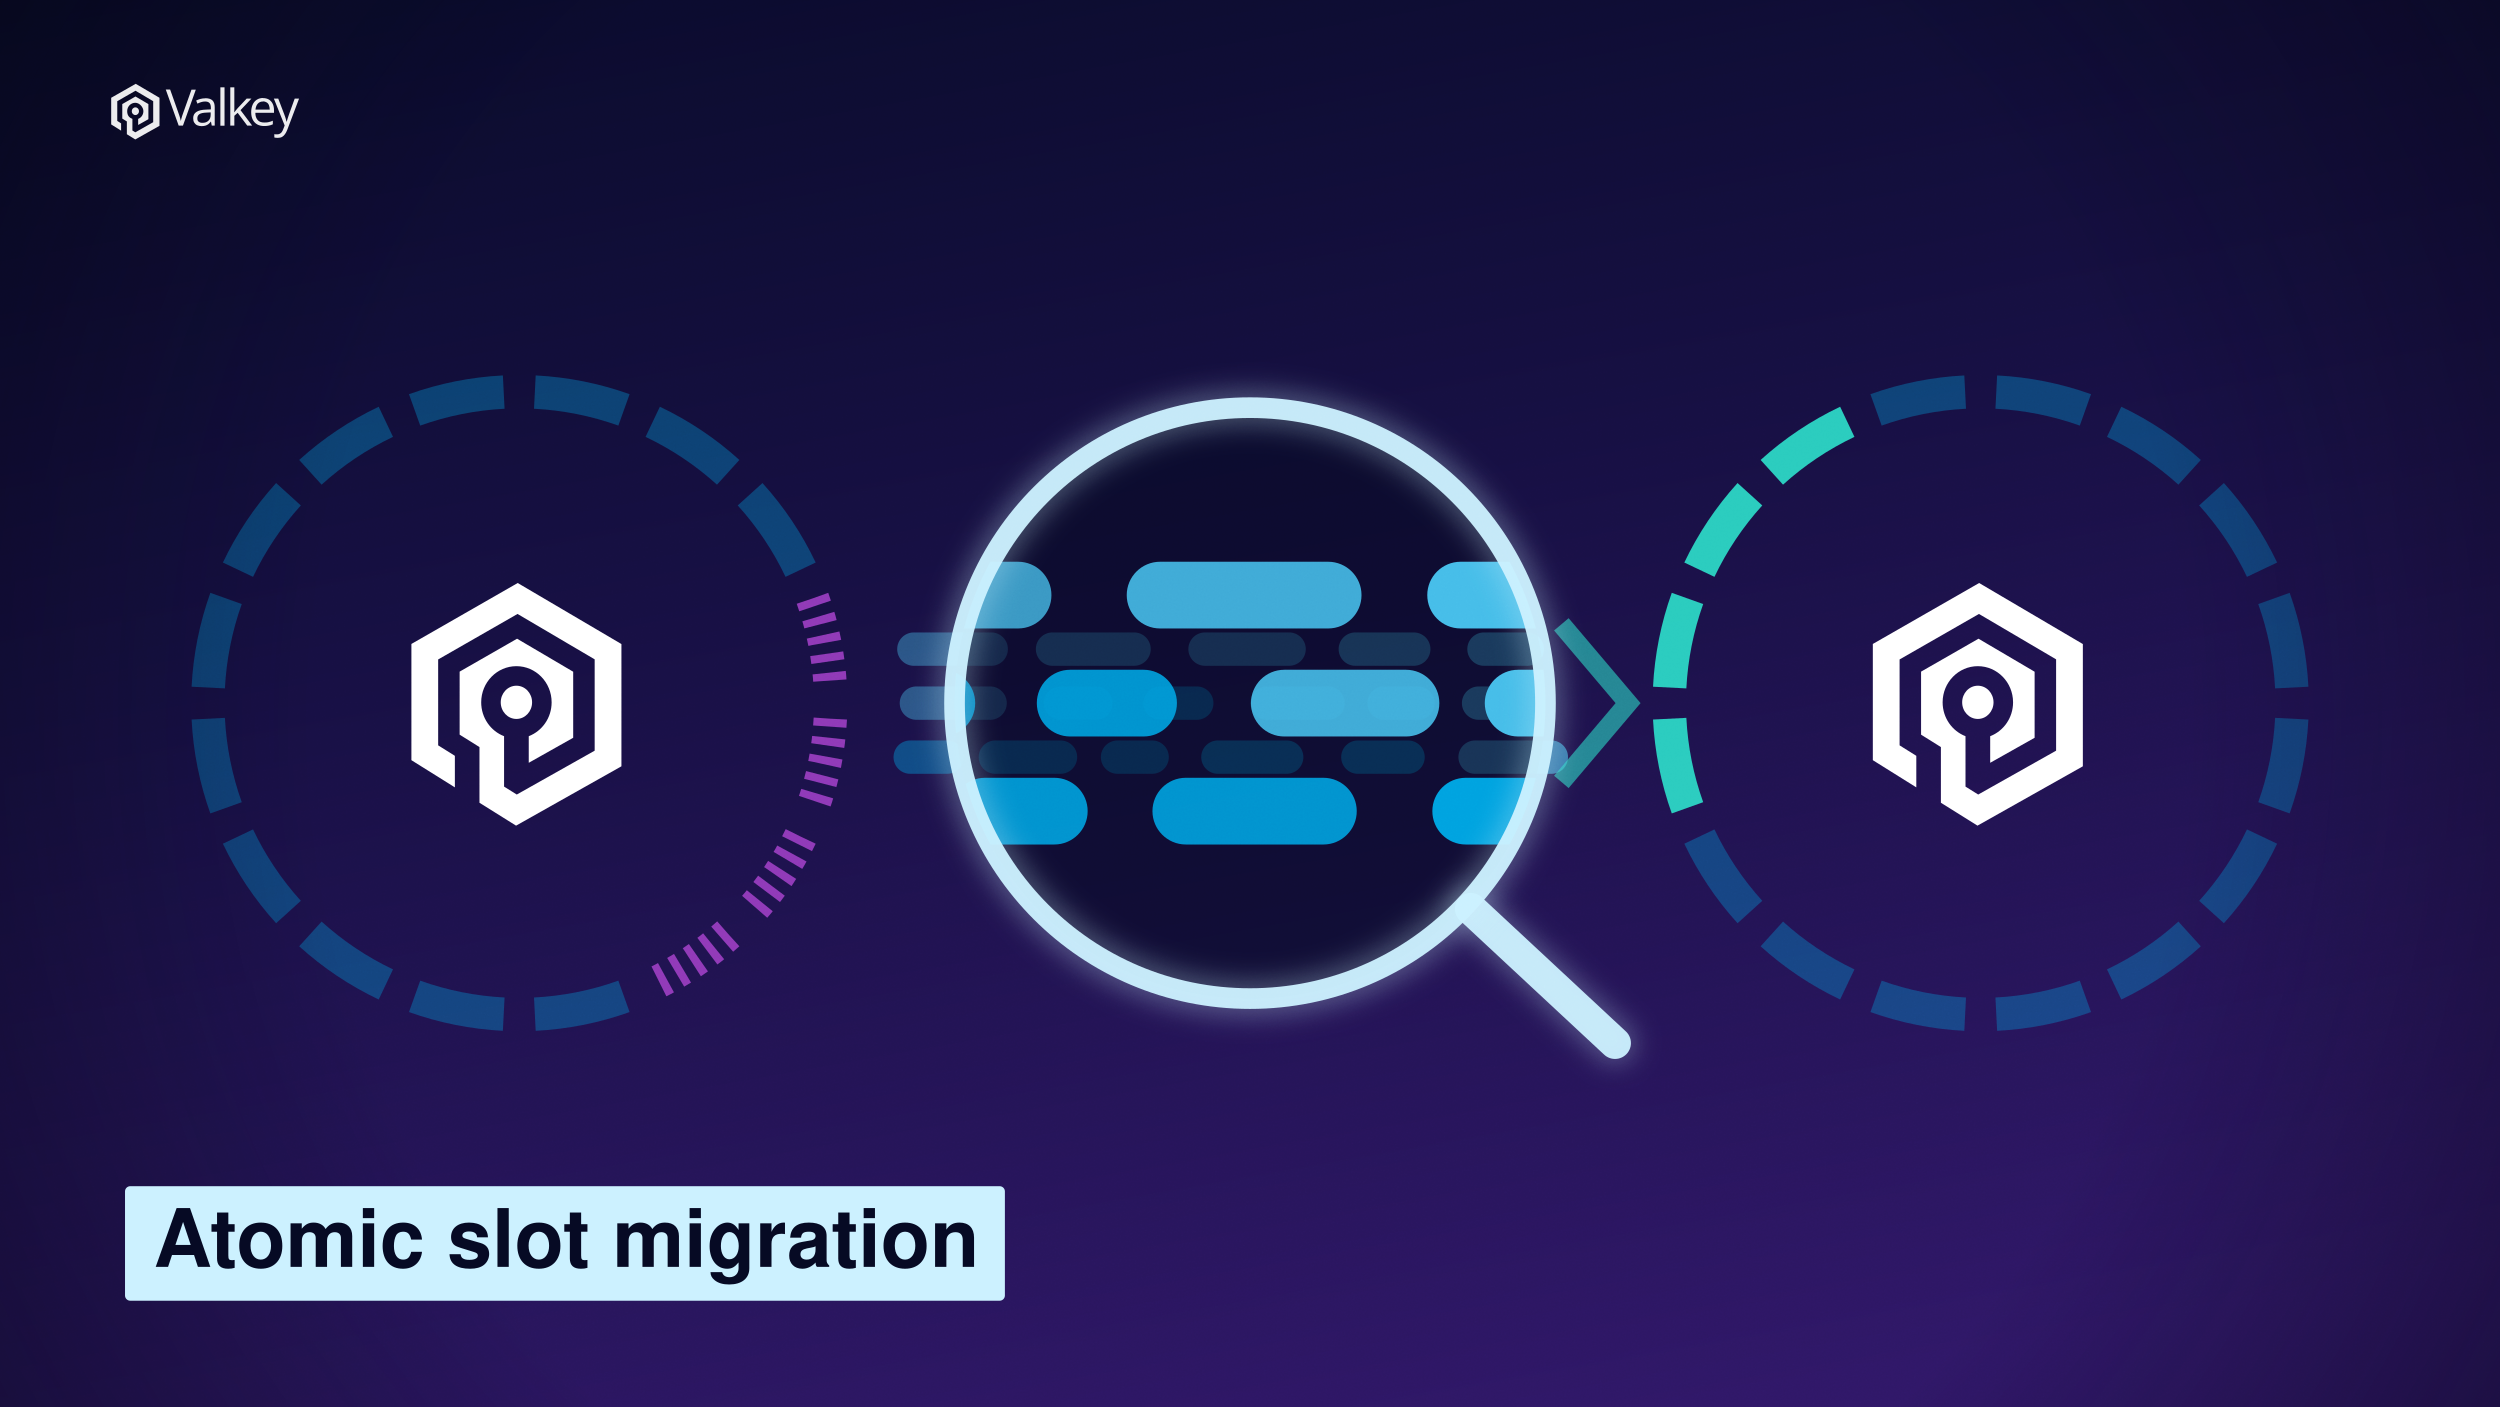
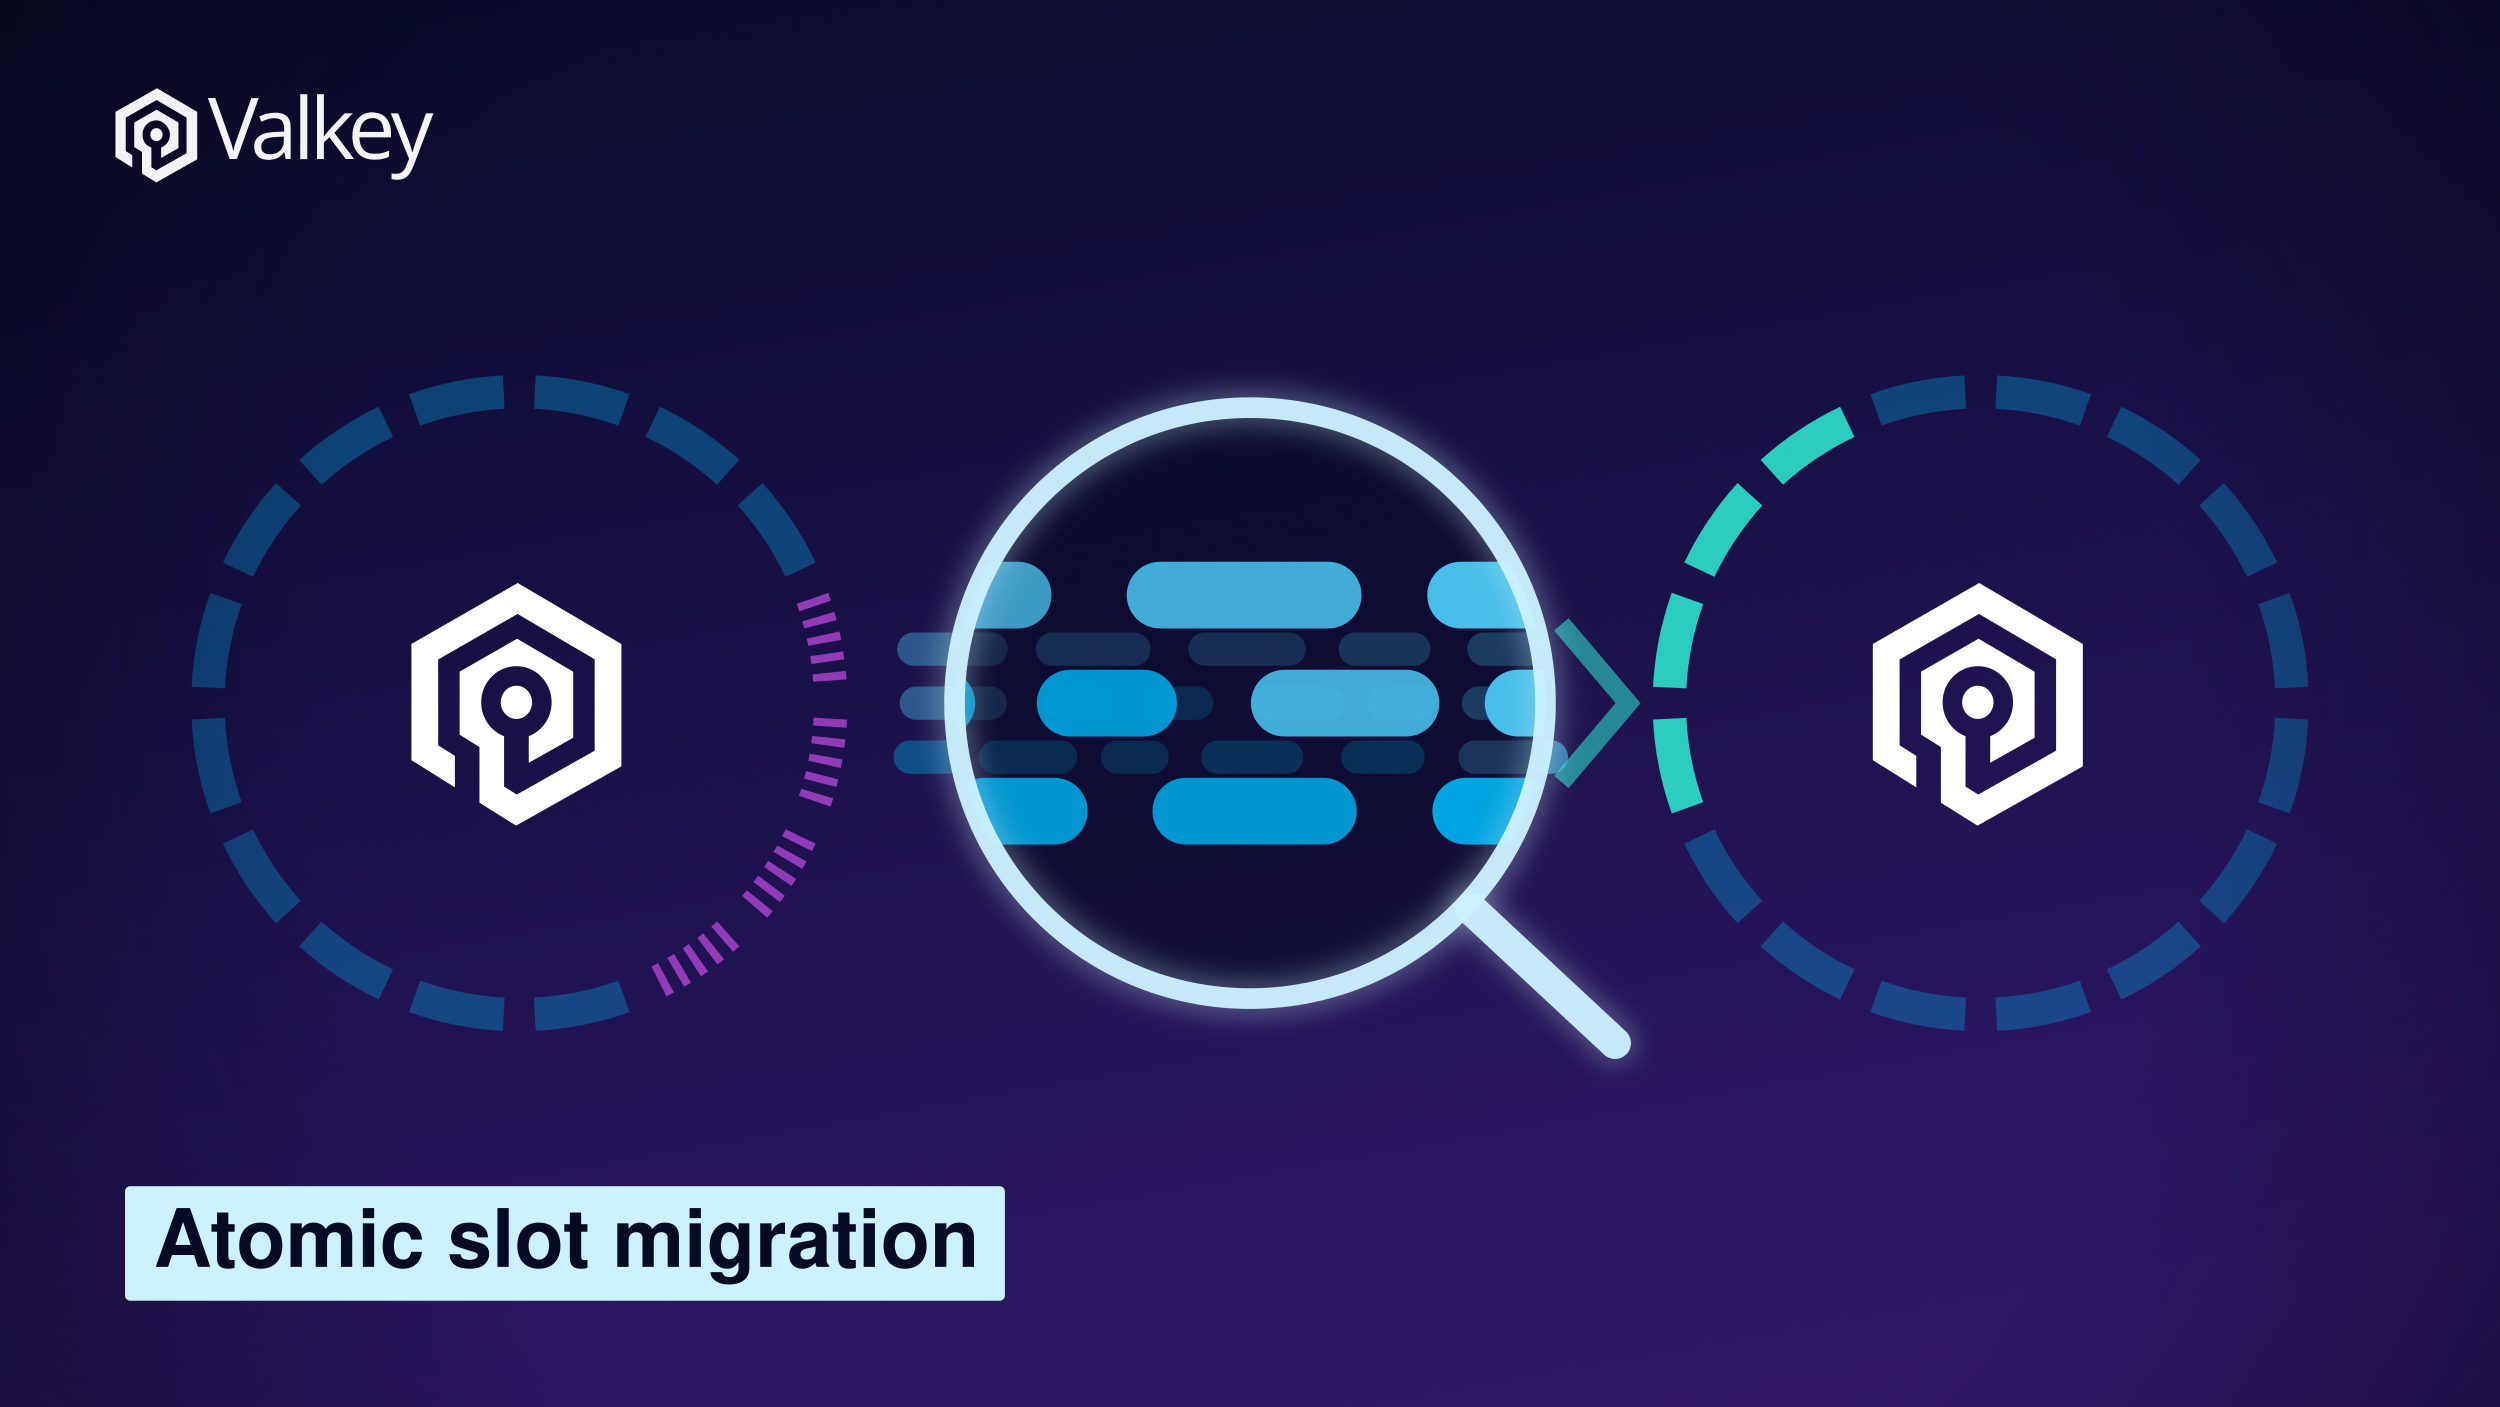
<svg xmlns="http://www.w3.org/2000/svg" width="1920" height="1080" viewBox="173.1 85.4 1573.8 885.2">
  <defs>
    <linearGradient id="sky" x1="0" y1="0" x2="0.32" y2="1">
      <stop offset="0" stop-color="#060A24" />
      <stop offset="0.48" stop-color="#171043" />
      <stop offset="1" stop-color="#301868" />
    </linearGradient>
    <radialGradient id="vignette" gradientUnits="userSpaceOnUse" cx="960" cy="540" r="1180">
      <stop offset="0.5" stop-color="#03040F" stop-opacity="0" />
      <stop offset="1" stop-color="#03040F" stop-opacity="0.8" />
    </radialGradient>
    <radialGradient id="scrim">
      <stop offset="0" stop-color="#060A24" stop-opacity="0.72" />
      <stop offset="0.6" stop-color="#060A24" stop-opacity="0.45" />
      <stop offset="1" stop-color="#060A24" stop-opacity="0" />
    </radialGradient>
    <filter id="grain" x="0" y="0" width="100%" height="100%">
      <feTurbulence type="fractalNoise" baseFrequency="0.85" numOctaves="4" stitchTiles="stitch" />
      <feColorMatrix type="saturate" values="0" />
    </filter>
    <radialGradient id="h-cyan">
      <stop offset="0" stop-color="#46BDE9" stop-opacity="0.75" />
      <stop offset="0.4" stop-color="#46BDE9" stop-opacity="0.22" />
      <stop offset="1" stop-color="#46BDE9" stop-opacity="0" />
    </radialGradient>
    <radialGradient id="h-ice">
      <stop offset="0" stop-color="#CCF1FF" stop-opacity="0.75" />
      <stop offset="0.4" stop-color="#CCF1FF" stop-opacity="0.22" />
      <stop offset="1" stop-color="#CCF1FF" stop-opacity="0" />
    </radialGradient>
    <radialGradient id="h-mint">
      <stop offset="0" stop-color="#2CD5C4" stop-opacity="0.75" />
      <stop offset="0.4" stop-color="#2CD5C4" stop-opacity="0.22" />
      <stop offset="1" stop-color="#2CD5C4" stop-opacity="0" />
    </radialGradient>
    <radialGradient id="h-coral">
      <stop offset="0" stop-color="#F65275" stop-opacity="0.75" />
      <stop offset="0.4" stop-color="#F65275" stop-opacity="0.22" />
      <stop offset="1" stop-color="#F65275" stop-opacity="0" />
    </radialGradient>
    <radialGradient id="h-violet">
      <stop offset="0" stop-color="#963CBD" stop-opacity="0.75" />
      <stop offset="0.4" stop-color="#963CBD" stop-opacity="0.22" />
      <stop offset="1" stop-color="#963CBD" stop-opacity="0" />
    </radialGradient>
    <radialGradient id="h-gold">
      <stop offset="0" stop-color="#FFB81C" stop-opacity="0.75" />
      <stop offset="0.4" stop-color="#FFB81C" stop-opacity="0.22" />
      <stop offset="1" stop-color="#FFB81C" stop-opacity="0" />
    </radialGradient>
    <filter id="blur3" x="-70%" y="-70%" width="240%" height="240%">
      <feGaussianBlur stdDeviation="3" />
    </filter>
    <filter id="blur8" x="-70%" y="-70%" width="240%" height="240%">
      <feGaussianBlur stdDeviation="8" />
    </filter>
    <filter id="blur18" x="-70%" y="-70%" width="240%" height="240%">
      <feGaussianBlur stdDeviation="18" />
    </filter>
    <filter id="blur40" x="-70%" y="-70%" width="240%" height="240%">
      <feGaussianBlur stdDeviation="40" />
    </filter>
  </defs>
  <rect width="1920" height="1080" fill="url(#sky)" />
  <clipPath id="lensQuiet">
    <circle cx="960" cy="528" r="186" />
  </clipPath>
  <g>
    <rect x="737.9" y="483.5" width="69.7" height="21" rx="10.5" fill="#46BDE9" opacity="0.4" />
    <rect x="825.2" y="483.5" width="72.3" height="21" rx="10.5" fill="#46BDE9" opacity="0.5" />
    <rect x="921.2" y="483.5" width="73.9" height="21" rx="10.5" fill="#46BDE9" opacity="0.5" />
    <rect x="1015.8" y="483.5" width="57.8" height="21" rx="10.5" fill="#46BDE9" opacity="0.6" />
    <rect x="1096.8" y="483.5" width="48.3" height="21" rx="10.5" fill="#46BDE9" opacity="0.7" />
    <rect x="739.5" y="517.5" width="67.4" height="21" rx="10.5" fill="#46BDE9" opacity="0.4" />
    <rect x="830.2" y="517.5" width="43.3" height="21" rx="10.5" fill="#00A3E0" opacity="0.5" />
    <rect x="892.9" y="517.5" width="44.1" height="21" rx="10.5" fill="#00A3E0" opacity="0.5" />
    <rect x="960.3" y="517.5" width="59.3" height="21" rx="10.5" fill="#46BDE9" opacity="0.6" />
    <rect x="1033.9" y="517.5" width="42.3" height="21" rx="10.5" fill="#46BDE9" opacity="0.6" />
    <rect x="1093.4" y="517.5" width="42.2" height="21" rx="10.5" fill="#46BDE9" opacity="0.7" />
    <rect x="735.6" y="551.5" width="44.2" height="21" rx="10.5" fill="#00A3E0" opacity="0.4" />
    <rect x="789.2" y="551.5" width="62" height="21" rx="10.5" fill="#00A3E0" opacity="0.5" />
    <rect x="866.1" y="551.5" width="42.8" height="21" rx="10.5" fill="#00A3E0" opacity="0.5" />
    <rect x="929.3" y="551.5" width="64.3" height="21" rx="10.5" fill="#00A3E0" opacity="0.6" />
    <rect x="1017.4" y="551.5" width="52.6" height="21" rx="10.5" fill="#00A3E0" opacity="0.6" />
    <rect x="1091.2" y="551.5" width="69" height="21" rx="10.5" fill="#46BDE9" opacity="0.6" />
  </g>
  <path d="M 1156 478.4 L 1198 528 L 1156 577.6" fill="none" stroke="#2CD5C4" stroke-width="12" stroke-linejoin="miter" opacity="0.6" />
  <g>
    <path d="M 695.8 537.8 A 196 196 0 0 1 684.6 593.9" fill="none" stroke="#963CBD" stroke-width="21" opacity="0.95" stroke-dasharray="5 7" />
    <path d="M 677.1 612 A 196 196 0 0 1 645.3 659.5" fill="none" stroke="#963CBD" stroke-width="21" opacity="0.95" stroke-dasharray="5 7" />
    <path d="M 631.5 673.3 A 196 196 0 0 1 584 705.1" fill="none" stroke="#963CBD" stroke-width="21" opacity="0.95" stroke-dasharray="5 7" />
    <path d="M 565.9 712.6 A 196 196 0 0 1 509.8 723.8" fill="none" stroke="#00A3E0" stroke-width="21" opacity="0.34" />
    <path d="M 490.2 723.8 A 196 196 0 0 1 434.1 712.6" fill="none" stroke="#00A3E0" stroke-width="21" opacity="0.34" />
    <path d="M 416 705.1 A 196 196 0 0 1 368.5 673.3" fill="none" stroke="#00A3E0" stroke-width="21" opacity="0.34" />
    <path d="M 354.7 659.5 A 196 196 0 0 1 322.9 612" fill="none" stroke="#00A3E0" stroke-width="21" opacity="0.34" />
    <path d="M 315.4 593.9 A 196 196 0 0 1 304.2 537.8" fill="none" stroke="#00A3E0" stroke-width="21" opacity="0.34" />
    <path d="M 304.2 518.2 A 196 196 0 0 1 315.4 462.1" fill="none" stroke="#00A3E0" stroke-width="21" opacity="0.34" />
    <path d="M 322.9 444 A 196 196 0 0 1 354.7 396.5" fill="none" stroke="#00A3E0" stroke-width="21" opacity="0.34" />
    <path d="M 368.5 382.7 A 196 196 0 0 1 416 350.9" fill="none" stroke="#00A3E0" stroke-width="21" opacity="0.34" />
    <path d="M 434.1 343.4 A 196 196 0 0 1 490.2 332.2" fill="none" stroke="#00A3E0" stroke-width="21" opacity="0.34" />
    <path d="M 509.8 332.2 A 196 196 0 0 1 565.9 343.4" fill="none" stroke="#00A3E0" stroke-width="21" opacity="0.34" />
    <path d="M 584 350.9 A 196 196 0 0 1 631.5 382.7" fill="none" stroke="#00A3E0" stroke-width="21" opacity="0.34" />
    <path d="M 645.3 396.5 A 196 196 0 0 1 677.1 444" fill="none" stroke="#00A3E0" stroke-width="21" opacity="0.34" />
    <path d="M 684.6 462.1 A 196 196 0 0 1 695.8 518.2" fill="none" stroke="#963CBD" stroke-width="21" opacity="0.95" stroke-dasharray="5 7" />
  </g>
  <g>
    <path d="M 1615.8 537.8 A 196 196 0 0 1 1604.6 593.9" fill="none" stroke="#00A3E0" stroke-width="21" opacity="0.34" />
    <path d="M 1597.1 612 A 196 196 0 0 1 1565.3 659.5" fill="none" stroke="#00A3E0" stroke-width="21" opacity="0.34" />
    <path d="M 1551.5 673.3 A 196 196 0 0 1 1504 705.1" fill="none" stroke="#00A3E0" stroke-width="21" opacity="0.34" />
    <path d="M 1485.9 712.6 A 196 196 0 0 1 1429.8 723.8" fill="none" stroke="#00A3E0" stroke-width="21" opacity="0.34" />
    <path d="M 1410.2 723.8 A 196 196 0 0 1 1354.1 712.6" fill="none" stroke="#00A3E0" stroke-width="21" opacity="0.34" />
    <path d="M 1336 705.1 A 196 196 0 0 1 1288.5 673.3" fill="none" stroke="#00A3E0" stroke-width="21" opacity="0.34" />
    <path d="M 1274.7 659.5 A 196 196 0 0 1 1242.9 612" fill="none" stroke="#00A3E0" stroke-width="21" opacity="0.34" />
    <path d="M 1235.4 593.9 A 196 196 0 0 1 1224.2 537.8" fill="none" stroke="#2CD5C4" stroke-width="21" opacity="0.95" />
    <path d="M 1224.2 518.2 A 196 196 0 0 1 1235.4 462.1" fill="none" stroke="#2CD5C4" stroke-width="21" opacity="0.95" />
    <path d="M 1242.9 444 A 196 196 0 0 1 1274.7 396.5" fill="none" stroke="#2CD5C4" stroke-width="21" opacity="0.95" />
    <path d="M 1288.5 382.7 A 196 196 0 0 1 1336 350.9" fill="none" stroke="#2CD5C4" stroke-width="21" opacity="0.95" />
    <path d="M 1354.1 343.4 A 196 196 0 0 1 1410.2 332.2" fill="none" stroke="#00A3E0" stroke-width="21" opacity="0.34" />
    <path d="M 1429.8 332.2 A 196 196 0 0 1 1485.9 343.4" fill="none" stroke="#00A3E0" stroke-width="21" opacity="0.34" />
    <path d="M 1504 350.9 A 196 196 0 0 1 1551.5 382.7" fill="none" stroke="#00A3E0" stroke-width="21" opacity="0.34" />
    <path d="M 1565.3 396.5 A 196 196 0 0 1 1597.1 444" fill="none" stroke="#00A3E0" stroke-width="21" opacity="0.34" />
    <path d="M 1604.6 462.1 A 196 196 0 0 1 1615.8 518.2" fill="none" stroke="#00A3E0" stroke-width="21" opacity="0.34" />
  </g>
  <g>
    <g transform="translate(429.9 448) scale(2.1918)">
      <path d="M 13.482 60.695 L 0.998 52.884 L 0.998 19.503 L 31.528 2.001 L 61.318 19.532 L 61.318 54.645 L 31.055 71.689 L 20.548 65.116 L 20.548 51.041 L 20.548 49.12 L 14.852 45.556 L 14.852 27.453 L 31.346 17.997 L 47.464 27.482 L 47.464 46.451 L 34.703 53.638 L 34.703 45.999 C 38.529 44.526 41.274 40.739 41.274 36.27 C 41.274 30.511 36.713 25.884 31.158 25.884 C 25.603 25.884 21.042 30.511 21.042 36.27 C 21.042 40.739 23.787 44.526 27.612 45.999 L 27.612 60.474 L 31.261 62.756 L 53.635 50.155 L 53.635 23.925 L 31.477 10.885 L 8.681 23.954 L 8.681 48.629 L 13.482 51.633 L 13.482 60.695 Z M 31.158 31.498 C 33.672 31.498 35.66 33.664 35.66 36.27 C 35.66 38.877 33.672 41.043 31.158 41.043 C 28.644 41.043 26.656 38.877 26.656 36.27 C 26.656 33.664 28.644 31.498 31.158 31.498 Z" fill="#FFFFFF" fill-rule="evenodd" />
    </g>
  </g>
  <g>
    <g transform="translate(1349.9 448) scale(2.1918)">
      <path d="M 13.482 60.695 L 0.998 52.884 L 0.998 19.503 L 31.528 2.001 L 61.318 19.532 L 61.318 54.645 L 31.055 71.689 L 20.548 65.116 L 20.548 51.041 L 20.548 49.12 L 14.852 45.556 L 14.852 27.453 L 31.346 17.997 L 47.464 27.482 L 47.464 46.451 L 34.703 53.638 L 34.703 45.999 C 38.529 44.526 41.274 40.739 41.274 36.27 C 41.274 30.511 36.713 25.884 31.158 25.884 C 25.603 25.884 21.042 30.511 21.042 36.27 C 21.042 40.739 23.787 44.526 27.612 45.999 L 27.612 60.474 L 31.261 62.756 L 53.635 50.155 L 53.635 23.925 L 31.477 10.885 L 8.681 23.954 L 8.681 48.629 L 13.482 51.633 L 13.482 60.695 Z M 31.158 31.498 C 33.672 31.498 35.66 33.664 35.66 36.27 C 35.66 38.877 33.672 41.043 31.158 41.043 C 28.644 41.043 26.656 38.877 26.656 36.27 C 26.656 33.664 28.644 31.498 31.158 31.498 Z" fill="#FFFFFF" fill-rule="evenodd" />
    </g>
  </g>
  <g clip-path="url(#lensQuiet)">
    <circle cx="960" cy="528" r="186" fill="#060A24" opacity="0.62" />
    <g transform="translate(960 528) scale(2) translate(-960 -528)">
      <rect x="737.9" y="483.5" width="69.7" height="21" rx="10.5" fill="#46BDE9" opacity="0.8" />
      <rect x="825.2" y="483.5" width="72.3" height="21" rx="10.5" fill="#46BDE9" opacity="0.8" />
      <rect x="921.2" y="483.5" width="73.9" height="21" rx="10.5" fill="#46BDE9" opacity="0.9" />
      <rect x="1015.8" y="483.5" width="57.8" height="21" rx="10.5" fill="#46BDE9" opacity="1" />
      <rect x="1096.8" y="483.5" width="48.3" height="21" rx="10.5" fill="#46BDE9" opacity="1" />
      <rect x="739.5" y="517.5" width="67.4" height="21" rx="10.5" fill="#46BDE9" opacity="0.8" />
      <rect x="830.2" y="517.5" width="43.3" height="21" rx="10.5" fill="#00A3E0" opacity="0.8" />
      <rect x="892.9" y="517.5" width="44.1" height="21" rx="10.5" fill="#00A3E0" opacity="0.9" />
      <rect x="960.3" y="517.5" width="59.3" height="21" rx="10.5" fill="#46BDE9" opacity="0.9" />
      <rect x="1033.9" y="517.5" width="42.3" height="21" rx="10.5" fill="#46BDE9" opacity="1" />
      <rect x="1093.4" y="517.5" width="42.2" height="21" rx="10.5" fill="#46BDE9" opacity="1" />
      <rect x="735.6" y="551.5" width="44.2" height="21" rx="10.5" fill="#00A3E0" opacity="0.8" />
      <rect x="789.2" y="551.5" width="62" height="21" rx="10.5" fill="#00A3E0" opacity="0.8" />
      <rect x="866.1" y="551.5" width="42.8" height="21" rx="10.5" fill="#00A3E0" opacity="0.9" />
      <rect x="929.3" y="551.5" width="64.3" height="21" rx="10.5" fill="#00A3E0" opacity="0.9" />
      <rect x="1017.4" y="551.5" width="52.6" height="21" rx="10.5" fill="#00A3E0" opacity="1" />
      <rect x="1091.2" y="551.5" width="69" height="21" rx="10.5" fill="#46BDE9" opacity="1" />
    </g>
  </g>
  <line x1="1099" y1="657.5" x2="1189.8" y2="742" stroke="#CCF1FF" stroke-width="26" stroke-linecap="round" opacity="0.3" filter="url(#blur8)" />
  <line x1="1099" y1="657.5" x2="1189.8" y2="742" stroke="#CCF1FF" stroke-width="20" stroke-linecap="round" opacity="0.95" />
  <circle cx="960" cy="528" r="186" fill="none" stroke="#CCF1FF" stroke-width="22" opacity="0.3" filter="url(#blur8)" />
  <circle cx="960" cy="528" r="186" fill="none" stroke="#CCF1FF" stroke-width="13" opacity="0.95" />
  <rect width="1920" height="1080" fill="url(#vignette)" />
  <rect width="1920" height="1080" filter="url(#grain)" opacity="0.055" style="mix-blend-mode:overlay" />
-   <g opacity="0.92">
-     <g transform="translate(239.2 134.1) scale(0.67123)">
+   <g opacity="0.95">
+     <g transform="translate(239.2 134.1) scale(1.13592)">
      <path d="M15.2,50l-9.4-5.9v-25L28.8,6l22.3,13.1v26.3l-22.7,12.8-7.9-4.9v-12l-4.3-2.7v-13.6l12.4-7.1,12.1,7.1v14.2l-9.6,5.4v-5.7c2.9-1.1,4.9-3.9,4.9-7.3s-3.4-7.8-7.6-7.8-7.6,3.5-7.6,7.8,2.1,6.2,4.9,7.3v10.9l2.7,1.7,16.8-9.5v-19.7l-16.6-9.8-17.1,9.8v18.5l3.6,2.3v6.8ZM28.5,28.1c1.9,0,3.4,1.6,3.4,3.6s-1.5,3.6-3.4,3.6-3.4-1.6-3.4-3.6,1.5-3.6,3.4-3.6Z" fill="#FFFFFF" fill-rule="evenodd" />
      <path d="M85.2,11.4l-12.1,33.8h-4l-12.1-33.8h4.1l7.9,22.3c.3.9.6,1.8.9,2.6.3.8.5,1.6.7,2.4.2.8.4,1.5.5,2.2.2-.7.3-1.4.5-2.2.2-.8.4-1.6.7-2.4.3-.8.6-1.7.9-2.6l7.9-22.2h4.2Z" fill="#FFFFFF" />
      <path d="M94,19.5c3,0,5.3.7,6.7,2,1.5,1.4,2.2,3.5,2.2,6.5v17.2h-2.8l-.7-3.7h-.2c-.7.9-1.4,1.7-2.2,2.3-.8.6-1.7,1.1-2.7,1.4-1,.3-2.2.5-3.7.5s-2.9-.3-4.1-.8c-1.2-.5-2.1-1.4-2.8-2.5-.7-1.1-1-2.5-1-4.2,0-2.5,1-4.5,3-5.8,2-1.4,5.1-2.1,9.2-2.2l4.4-.2v-1.5c0-2.2-.5-3.7-1.4-4.6-.9-.9-2.3-1.3-4-1.3-1.3,0-2.6.2-3.8.6-1.2.4-2.3.8-3.4,1.4l-1.2-2.9c1.1-.6,2.5-1.1,3.9-1.5,1.5-.4,3-.6,4.7-.6h0ZM99.1,32.8l-3.9.2c-3.2.1-5.4.6-6.7,1.5s-1.9,2.2-1.9,3.9.4,2.5,1.3,3.2c.9.7,2,1,3.5,1,2.3,0,4.1-.6,5.5-1.9s2.2-3.1,2.2-5.6v-2.3Z" fill="#FFFFFF" />
      <path d="M112.1,45.3h-3.9V9.3h3.9v36Z" fill="#FFFFFF" />
      <path d="M121.3,9.3v18.7c0,.6,0,1.4,0,2.3,0,.9,0,1.7-.1,2.3h.2c.3-.4.8-1,1.4-1.8.6-.8,1.2-1.4,1.6-1.9l8.4-9h4.5l-10.2,10.8,10.9,14.5h-4.6l-9-12-3.1,2.8v9.2h-3.8V9.3h3.8Z" fill="#FFFFFF" />
      <path d="M148.2,19.4c2.2,0,4,.5,5.6,1.4,1.5,1,2.7,2.3,3.5,4,.8,1.7,1.2,3.7,1.2,6v2.4h-17.5c0,3,.8,5.2,2.2,6.8s3.5,2.3,6.1,2.3,3-.1,4.3-.4c1.2-.3,2.5-.7,3.8-1.3v3.4c-1.3.6-2.6,1-3.8,1.2-1.2.3-2.7.4-4.4.4-2.4,0-4.6-.5-6.4-1.5-1.8-1-3.2-2.5-4.2-4.4-1-1.9-1.5-4.3-1.5-7.1,0-2.7.5-5.1,1.4-7.1.9-2,2.2-3.5,3.9-4.6,1.7-1.1,3.7-1.6,5.9-1.6h0ZM148.2,22.6c-2.1,0-3.7.7-4.9,2-1.2,1.3-1.9,3.2-2.2,5.6h13.4c0-1.5-.3-2.8-.7-4-.4-1.2-1.1-2.1-2.1-2.7-.9-.6-2.1-1-3.6-1Z" fill="#FFFFFF" />
      <path d="M158.4,19.9h4.1l5.6,14.7c.3.9.6,1.7.9,2.5.3.8.5,1.5.7,2.3.2.7.4,1.4.5,2.1h.2c.2-.8.5-1.8.9-3,.4-1.3.8-2.6,1.3-3.9l5.3-14.7h4.1l-11,29.1c-.6,1.6-1.3,2.9-2.1,4.1-.8,1.2-1.7,2-2.8,2.7-1.1.6-2.5.9-4,.9s-1.4,0-1.9-.1c-.6,0-1-.2-1.4-.3v-3.1c.3,0,.7.1,1.2.2.5,0,1,0,1.5,0,1,0,1.8-.2,2.5-.6.7-.4,1.3-.9,1.8-1.6.5-.7.9-1.5,1.3-2.5l1.4-3.6-10.2-25.4Z" fill="#FFFFFF" />
    </g>
  </g>
  <g>
    <rect x="251.8" y="832.1" width="553.9" height="72.1" rx="3.3" fill="#CCF1FF" />
    <text x="269.8" y="882.9" fill="#060A24" font-family="Helvetica Neue, Helvetica, Arial, sans-serif" font-size="50.8" font-weight="600">Atomic slot migration</text>
  </g>
</svg>
